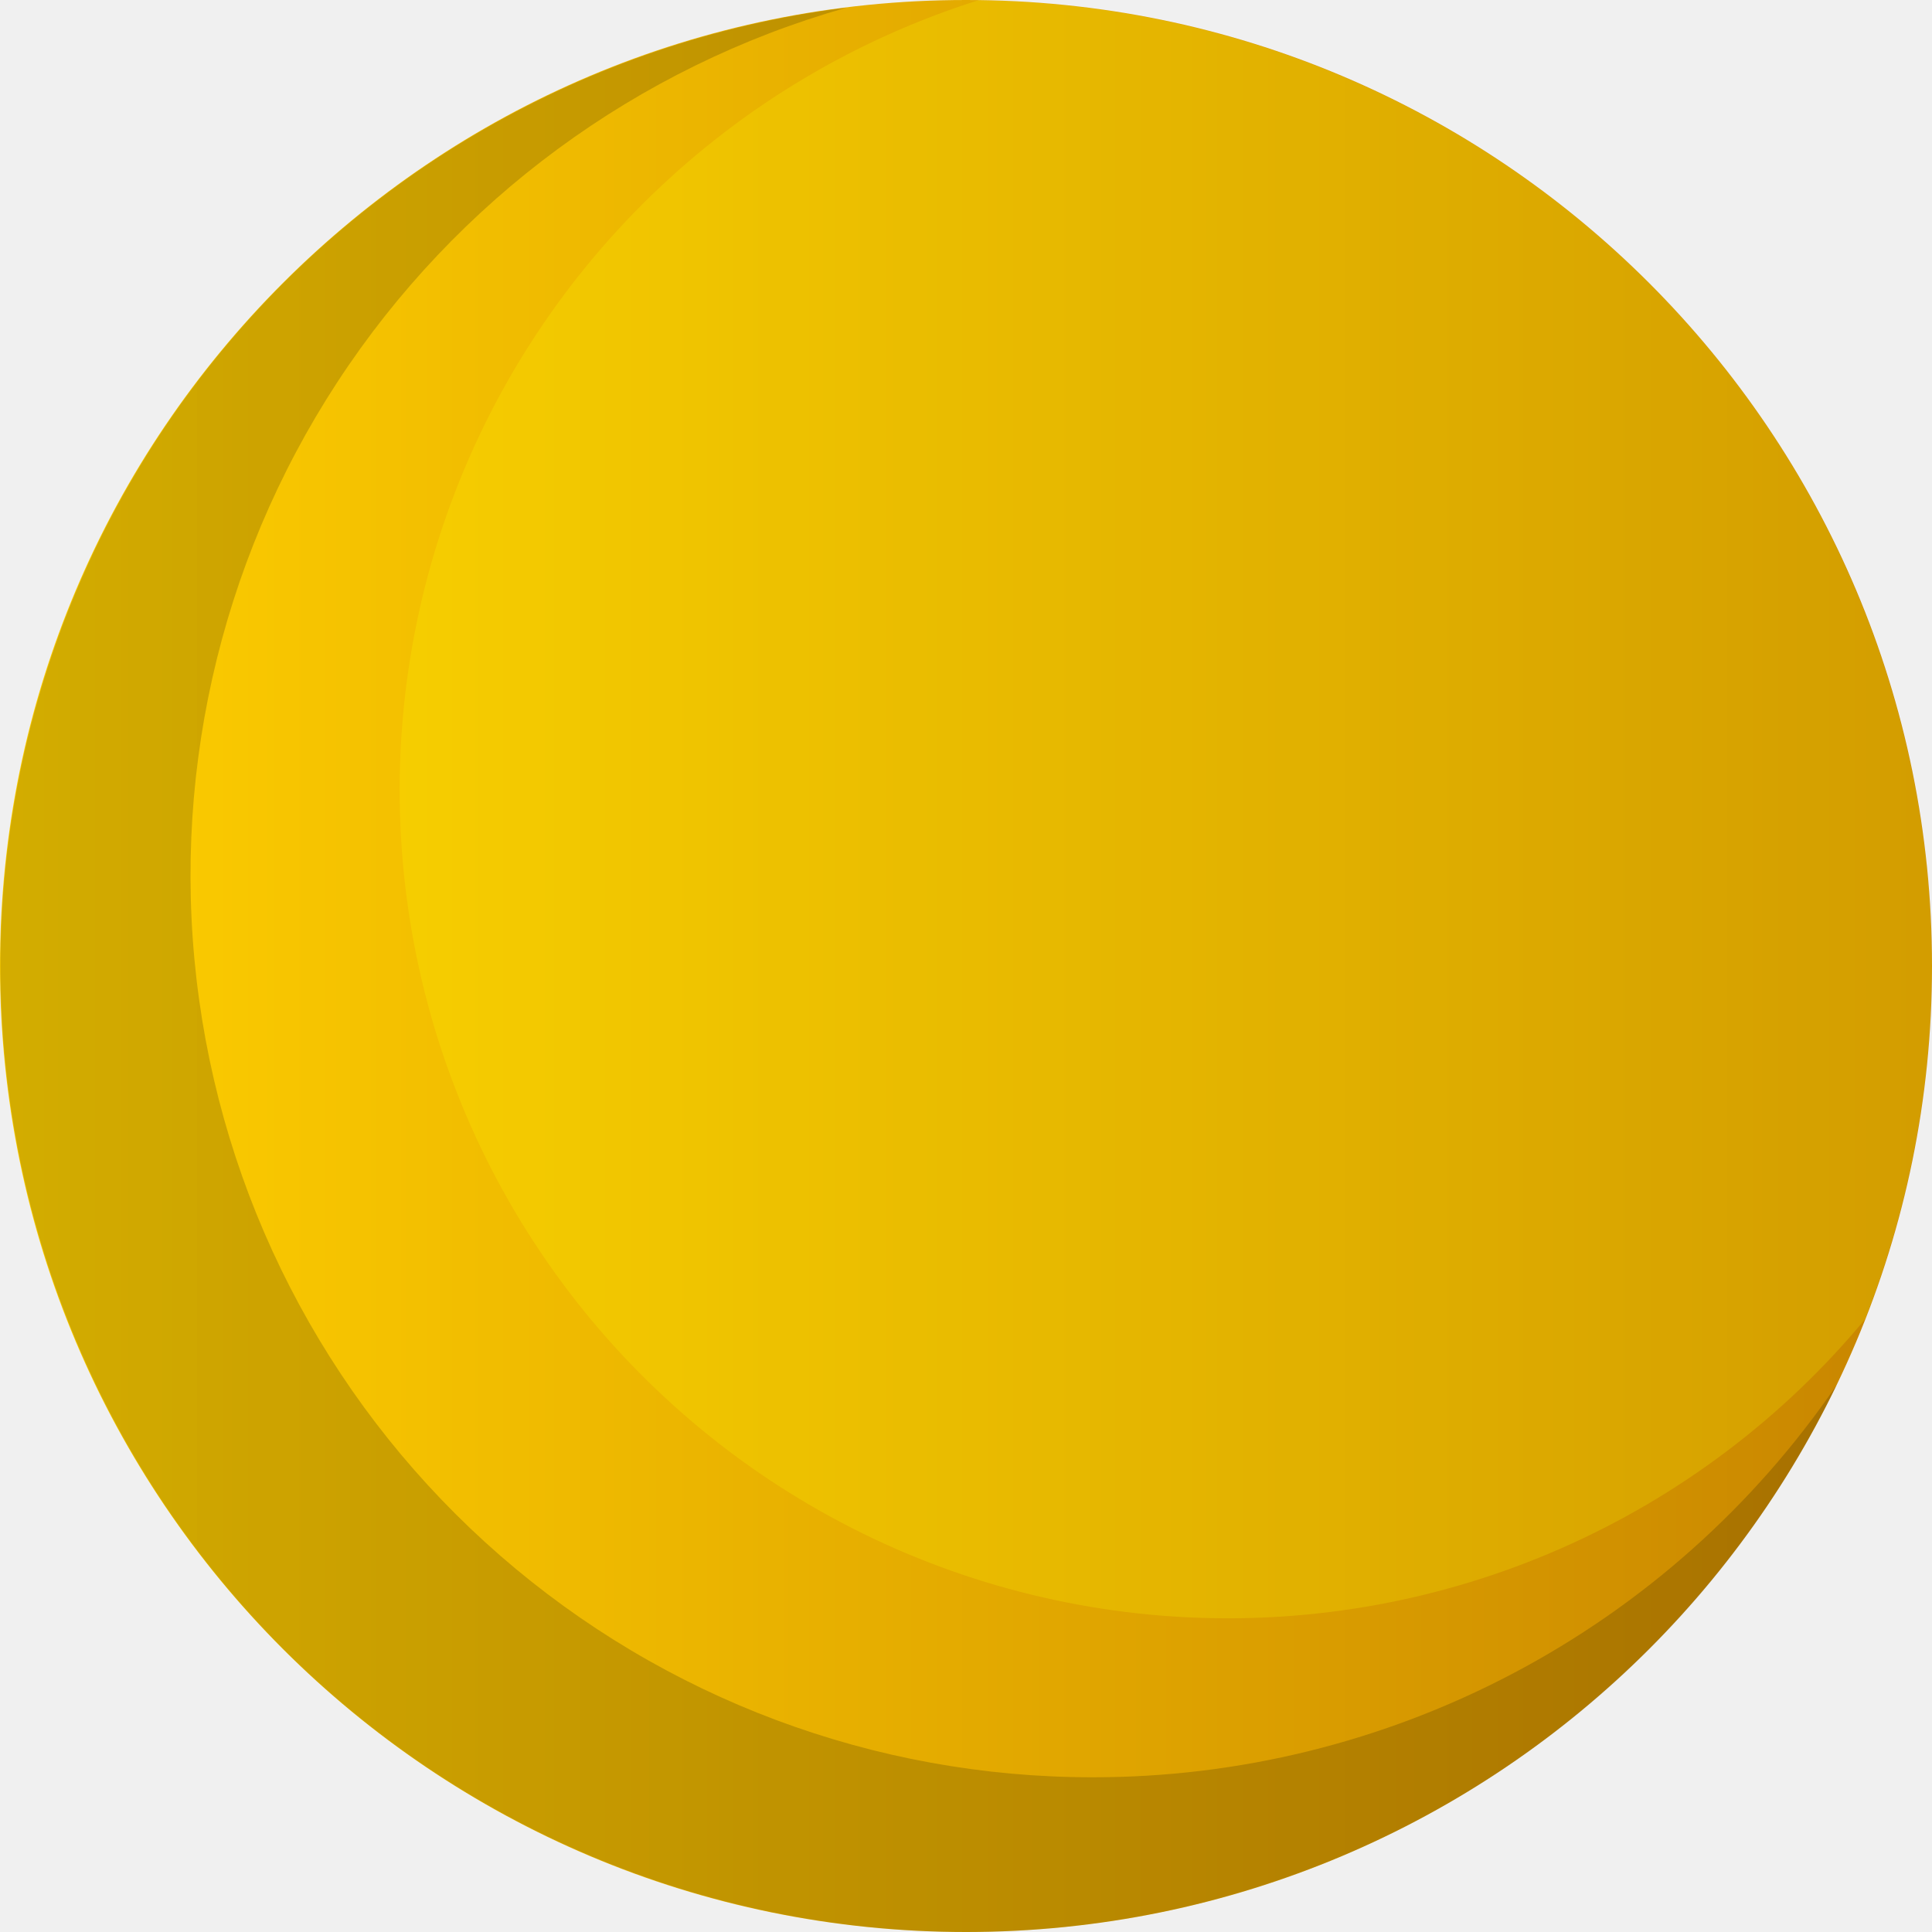
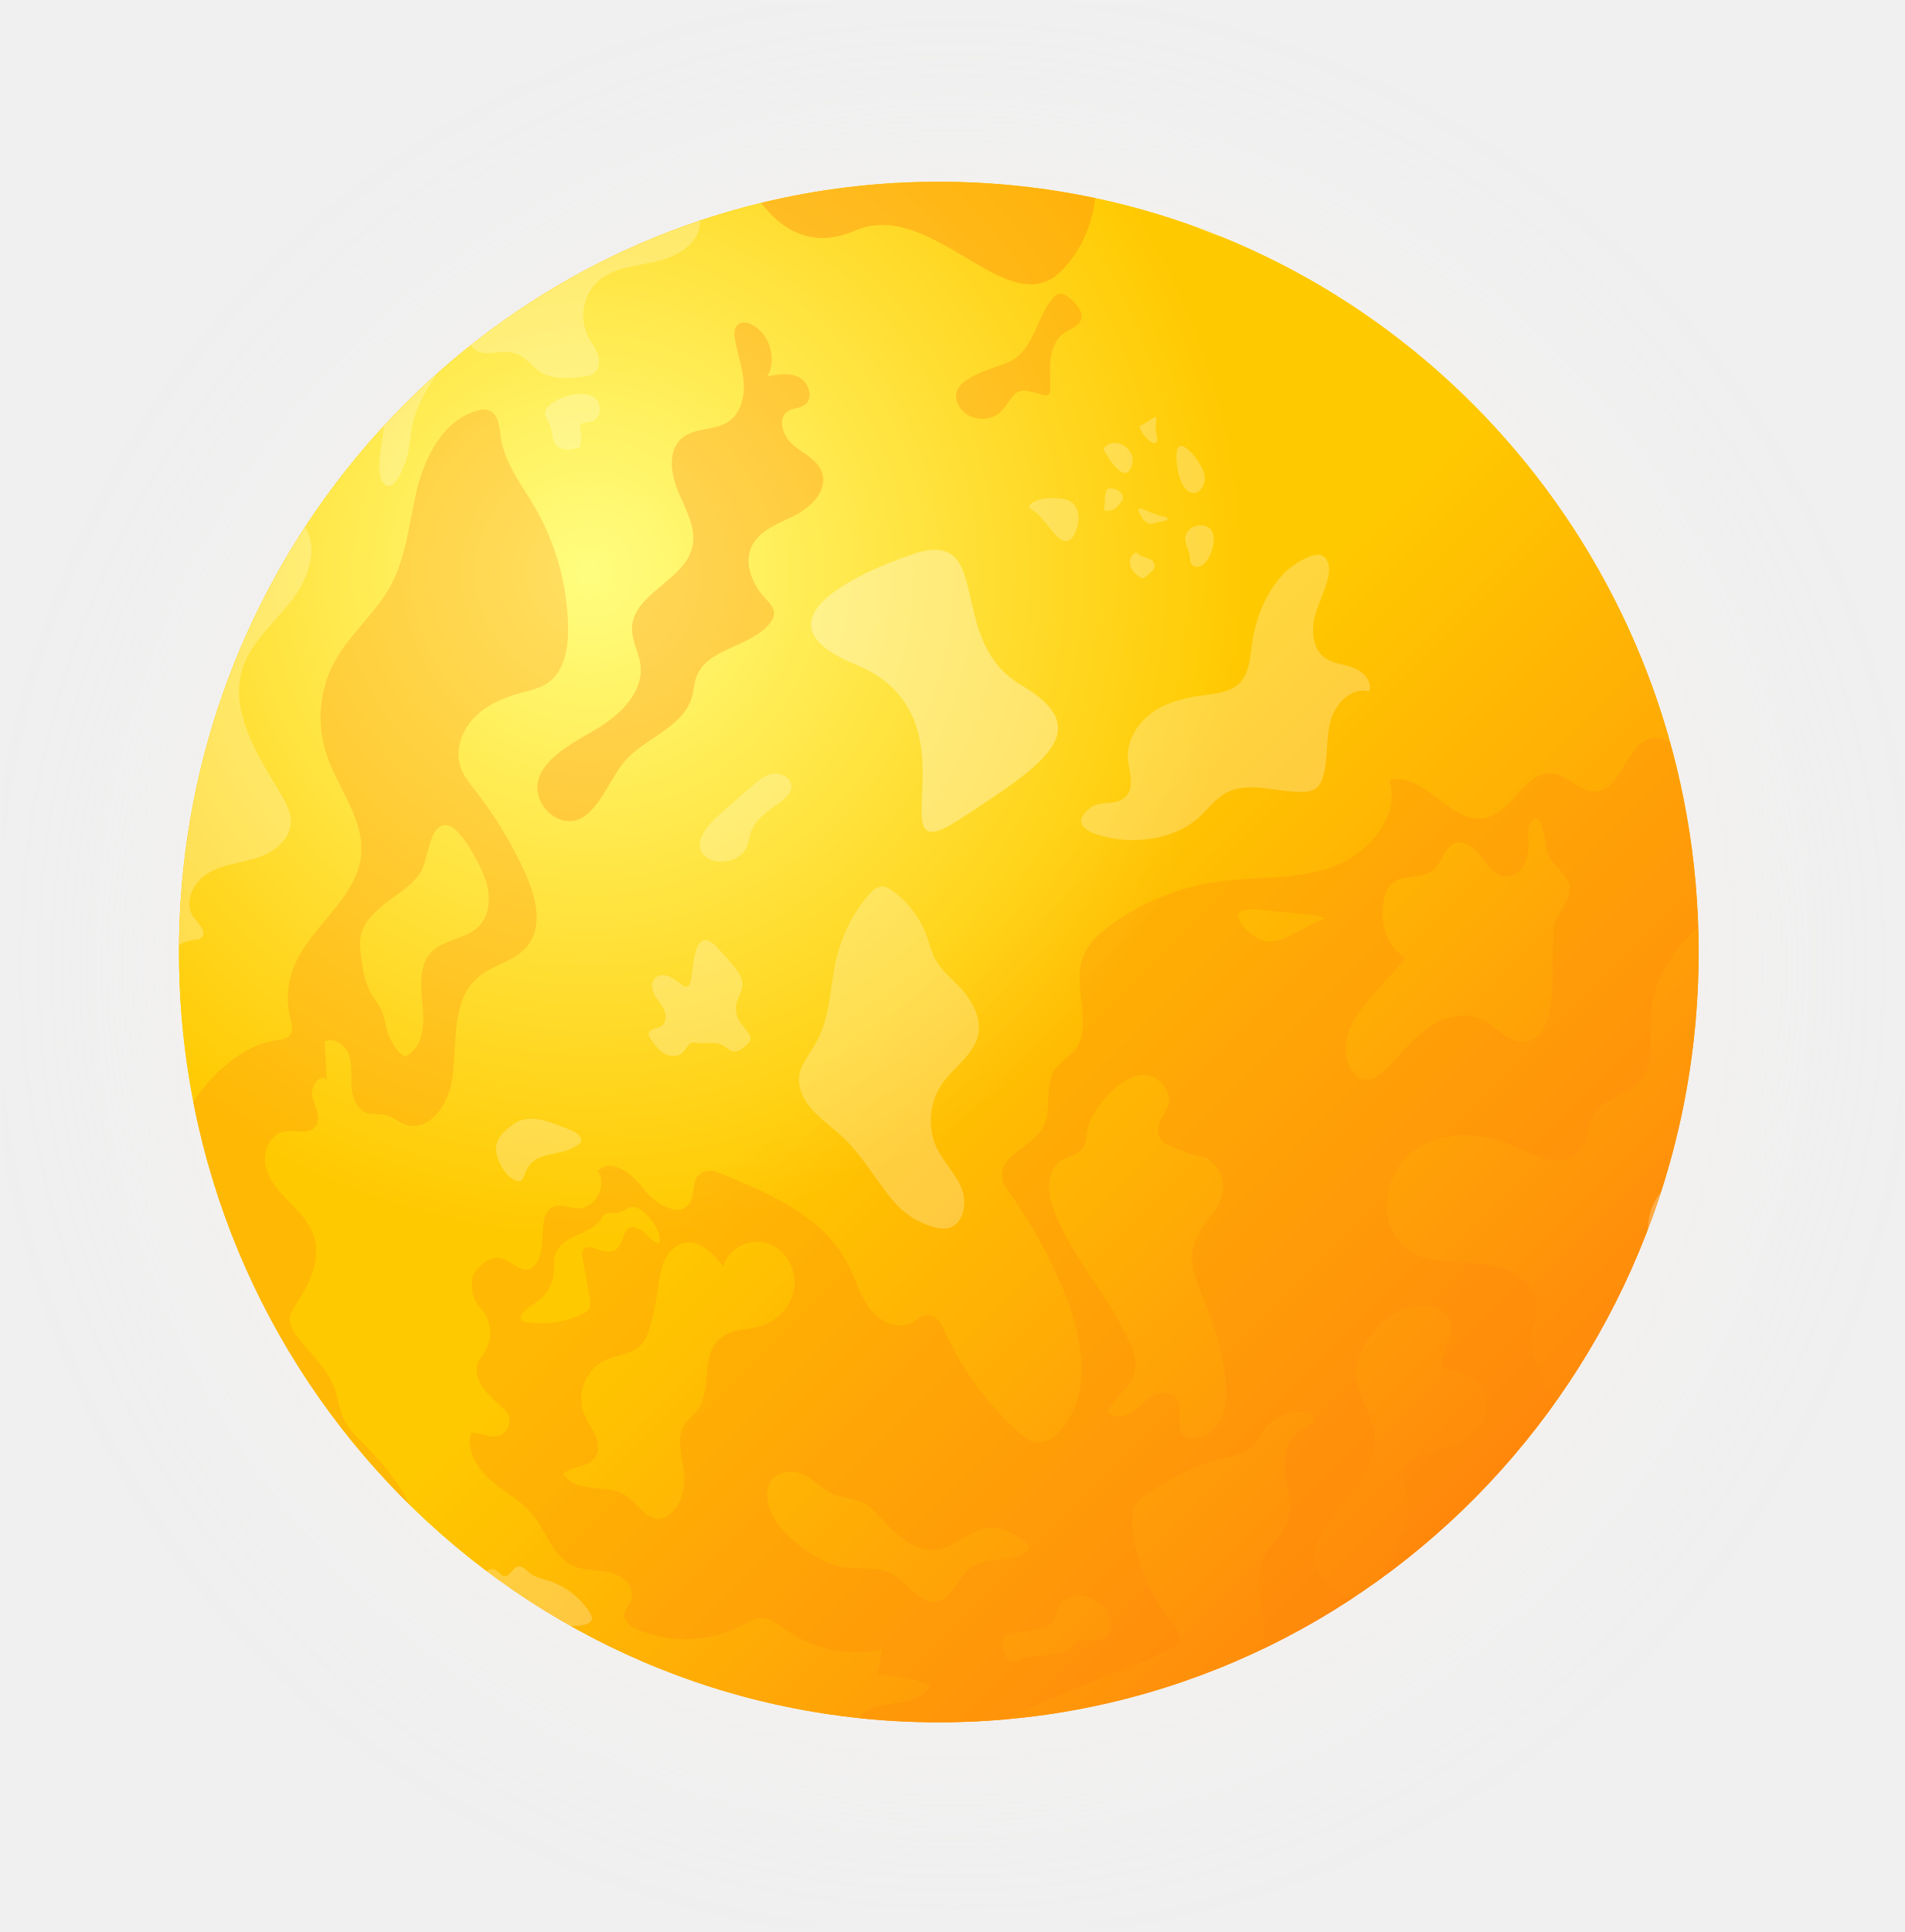
- <svg xmlns="http://www.w3.org/2000/svg" width="50" height="50" viewBox="0 0 50 50" fill="none">
-   <g clip-path="url(#clip0)">
-     <path d="M25 50C38.807 50 50 38.807 50 25C50 11.193 38.807 0 25 0C11.193 0 0 11.193 0 25C0 38.807 11.193 50 25 50Z" fill="url(#paint0_linear)" />
-     <g style="mix-blend-mode:multiply" opacity="0.2">
-       <path d="M28.274 45.996C22.64 45.997 17.196 43.96 12.946 40.26C8.697 36.561 5.929 31.45 5.153 25.869C4.377 20.289 5.645 14.616 8.725 9.898C11.804 5.18 16.486 1.734 21.906 0.198C17.604 0.736 13.516 2.383 10.043 4.979C6.57 7.574 3.832 11.028 2.097 15.002C0.363 18.975 -0.308 23.331 0.149 27.642C0.607 31.954 2.179 36.072 4.709 39.592C7.239 43.113 10.642 45.915 14.582 47.723C18.523 49.531 22.866 50.283 27.185 49.905C31.504 49.528 35.651 48.033 39.218 45.569C42.785 43.104 45.649 39.754 47.53 35.848C45.388 38.978 42.515 41.539 39.159 43.307C35.804 45.076 32.067 45.999 28.274 45.996V45.996Z" fill="#222226" />
+ <svg xmlns="http://www.w3.org/2000/svg" width="140" height="142" viewBox="0 0 140 142" fill="none">
+   <g filter="url(#filter0_d)">
+     <path d="M124.844 69.974C124.844 101.237 99.847 126.587 69.003 126.587C38.159 126.587 13.156 101.237 13.156 69.974C13.156 43.266 31.401 20.872 55.945 14.913C60.127 13.897 64.5 13.36 68.997 13.36C72.937 13.36 76.778 13.773 80.489 14.559C105.826 19.928 124.844 42.702 124.844 69.974Z" fill="url(#paint0_linear)" />
+   </g>
+   <path d="M124.844 69.974C124.844 101.237 99.847 126.587 69.003 126.587C38.159 126.587 13.156 101.237 13.156 69.974C13.156 43.266 31.401 20.872 55.945 14.913C60.127 13.897 64.5 13.36 68.997 13.36C72.937 13.36 76.778 13.773 80.489 14.559C105.826 19.928 124.844 42.702 124.844 69.974Z" fill="url(#paint1_linear)" />
+   <path d="M93.816 42.296C93.816 32.803 91.259 23.921 86.815 16.309C84.756 15.608 82.645 15.025 80.495 14.566C76.785 13.779 72.943 13.366 69.003 13.366C64.506 13.366 60.134 13.904 55.951 14.92C31.401 20.872 13.156 43.266 13.156 69.973C13.156 74.982 13.799 79.846 15.005 84.468C23.101 90.086 32.889 93.377 43.437 93.377C71.265 93.377 93.816 70.504 93.816 42.296Z" fill="url(#paint2_radial)" style="mix-blend-mode:screen" />
+   <g opacity="0.44">
+     <g opacity="0.83">
+       <g opacity="0.83">
+         <path opacity="0.83" d="M121.382 54.273C119.474 54.666 119.238 58.069 117.291 58.18C116.124 58.246 115.253 56.98 114.092 56.856C112.106 56.646 111.201 59.629 109.267 60.107C106.704 60.743 104.705 56.672 102.141 57.328C102.922 60.081 100.503 62.828 97.828 63.752C95.153 64.677 92.243 64.408 89.443 64.808C86.677 65.208 84.009 66.283 81.734 67.922C80.81 68.584 79.912 69.39 79.551 70.478C78.81 72.707 80.449 75.585 78.882 77.309C78.489 77.742 77.951 78.011 77.597 78.476C76.66 79.689 77.394 81.59 76.627 82.914C75.762 84.415 73.153 84.979 73.73 86.854C73.795 87.07 73.907 87.274 74.044 87.457C75.755 89.817 77.178 92.394 78.273 95.101C79.617 98.431 80.298 102.686 77.827 105.269C77.434 105.682 76.922 106.042 76.352 106.036C75.769 106.029 75.264 105.629 74.825 105.236C72.465 103.099 70.557 100.45 69.272 97.513C69.134 97.199 68.911 96.93 68.61 96.779C67.935 96.432 67.528 96.95 67.037 97.218C65.988 97.789 64.644 97.133 63.916 96.17C63.195 95.206 62.874 94 62.323 92.925C60.494 89.345 56.403 87.654 52.752 86.159C52.424 86.022 52.05 86.008 51.716 86.14C50.739 86.533 51.152 87.647 50.726 88.368C50.012 89.581 48.183 88.539 47.337 87.418C46.491 86.297 44.911 85.038 43.948 86.054C44.675 87.129 43.712 88.88 42.427 88.814C41.883 88.788 41.345 88.506 40.821 88.65C39.293 89.07 40.362 91.712 39.339 92.938C38.041 94.491 36.992 90.565 34.757 93.718C34.567 94.996 34.842 95.612 35.275 96.078C36.219 97.094 36.271 98.634 35.393 99.71C35.15 100.011 34.993 100.385 35.026 100.765C35.124 101.925 36.127 102.764 37.005 103.512C37.012 103.518 37.025 103.525 37.032 103.538C37.956 104.331 37.189 105.839 36.016 105.551C35.563 105.439 35.104 105.347 34.645 105.275C34.232 106.547 35.052 107.917 36.061 108.789C37.071 109.661 38.297 110.284 39.143 111.313C40.165 112.558 40.631 114.394 42.086 115.069C42.951 115.469 43.954 115.345 44.879 115.574C45.803 115.803 46.734 116.715 46.386 117.606C46.203 118.078 45.698 118.419 45.96 119.029C46.078 119.291 46.295 119.494 46.55 119.619C49.074 120.838 52.162 120.753 54.627 119.422C55.046 119.193 55.479 118.924 55.958 118.917C56.607 118.904 57.157 119.37 57.688 119.756C59.727 121.231 62.402 121.776 64.84 121.212L64.493 123.054C65.804 123.113 67.109 123.382 68.341 123.86C67.594 125.755 64.008 124.686 63.097 126.286C65.037 126.496 67.01 126.6 69.003 126.6C70.675 126.6 72.327 126.522 73.953 126.378C74.595 126.05 75.257 125.735 75.919 125.434C77.65 124.653 79.427 123.952 81.111 123.277C82.783 122.608 84.474 121.985 86.074 121.159C86.29 121.048 86.513 120.923 86.624 120.707C86.874 120.242 86.493 119.697 86.159 119.291C84.507 117.298 83.471 114.781 83.229 112.191C83.183 111.719 83.17 111.228 83.366 110.795C83.563 110.362 83.95 110.061 84.337 109.785C86.139 108.501 88.191 107.57 90.341 107.058C90.912 106.921 91.522 106.803 91.961 106.409C92.341 106.075 92.544 105.59 92.833 105.177C93.521 104.2 94.753 103.656 95.92 103.8C96.15 103.826 96.412 103.905 96.51 104.121C96.727 104.593 96.019 104.888 95.566 105.118C94.491 105.662 94.314 107.15 94.498 108.356C94.681 109.563 95.068 110.834 94.609 111.962C94.249 112.853 93.416 113.47 92.964 114.322C92.177 115.803 92.688 117.613 92.859 119.291C92.924 119.92 92.924 120.569 92.839 121.205C95.166 120.091 97.408 118.812 99.546 117.396C98.739 117.462 97.933 116.774 97.356 116.112C97.015 115.718 96.674 115.299 96.576 114.787C96.497 114.348 96.609 113.896 96.766 113.476C97.323 112.041 98.424 110.913 99.375 109.707C100.319 108.501 101.165 107.052 101.027 105.511C100.883 103.872 99.631 102.489 99.683 100.817C99.736 99.1 101.204 97.205 102.673 96.445C103.879 95.822 105.76 95.547 106.547 96.95C107.261 98.222 105.445 99.88 106.062 100.509C106.193 100.647 106.442 100.732 106.855 100.758C107.72 100.811 108.546 101.348 108.953 102.122C109.359 102.896 109.34 103.892 108.9 104.646C107.891 106.383 105.413 106.35 103.715 107.406C103.498 107.537 103.289 107.694 103.164 107.924C102.895 108.422 103.138 109.032 103.282 109.576C103.938 112.041 102.443 114.532 100.85 116.498C106.016 112.853 110.546 108.35 114.237 103.191C113.653 101.506 112.329 99.926 112.558 98.149C112.65 97.474 112.965 96.832 112.984 96.156C113.043 94.216 110.814 93.062 108.907 92.879C106.999 92.695 104.888 92.925 103.354 91.764C101.204 90.138 101.617 86.389 103.728 84.71C105.839 83.032 108.926 83.144 111.372 84.265C112.899 84.966 114.872 85.943 116.026 84.71C116.754 83.93 116.649 82.659 117.239 81.774C118.019 80.607 119.73 80.456 120.615 79.374C121.533 78.253 121.251 76.608 121.277 75.146C121.336 72.393 122.739 69.98 124.798 68.177C124.653 63.477 123.939 58.914 122.726 54.568C122.326 54.299 121.88 54.175 121.382 54.273ZM38.644 97.159C38.487 97.133 38.303 97.074 38.264 96.917C38.244 96.825 38.277 96.733 38.323 96.655C38.612 96.13 39.215 95.888 39.674 95.514C40.27 95.029 40.657 94.288 40.709 93.508C40.736 93.088 40.677 92.656 40.795 92.249C40.998 91.541 41.693 91.109 42.355 90.807C43.017 90.499 43.738 90.217 44.164 89.621C44.263 89.476 44.354 89.306 44.505 89.227C44.866 89.037 45.298 89.24 45.692 89.044C46.19 88.795 46.393 88.539 46.97 88.84C47.58 89.162 48.465 90.296 48.497 91.043C48.537 91.994 47.481 90.584 47.042 90.368C46.8 90.243 46.609 90.191 46.459 90.191C46.419 90.191 46.386 90.197 46.354 90.204C46.321 90.21 46.288 90.224 46.262 90.23C46.203 90.256 46.151 90.289 46.111 90.335C45.816 90.637 45.777 91.332 45.39 91.738C45.003 92.144 44.341 91.994 43.823 91.79C43.515 91.672 43.115 91.568 42.906 91.823C42.755 92 42.787 92.269 42.827 92.498C42.997 93.462 43.168 94.432 43.338 95.396C43.391 95.684 43.437 96.012 43.266 96.255C43.168 96.399 43.004 96.478 42.853 96.556C41.548 97.186 40.06 97.395 38.644 97.159ZM52.857 98.431C51.474 99.69 52.372 102.233 51.211 103.702C50.936 104.049 50.556 104.312 50.313 104.685C49.749 105.544 50.038 106.678 50.202 107.701C50.379 108.802 50.34 110.035 49.625 110.88C48.13 112.65 47.16 110.821 46.118 110.002C46.078 109.976 46.046 109.949 46.006 109.923C45.993 109.917 45.987 109.91 45.974 109.903C45.921 109.871 45.869 109.838 45.816 109.812C45.79 109.799 45.764 109.785 45.737 109.772C45.705 109.753 45.665 109.74 45.633 109.726C45.613 109.72 45.593 109.707 45.574 109.7C45.495 109.667 45.416 109.641 45.331 109.615C45.239 109.589 45.141 109.563 45.043 109.543C44.839 109.497 44.623 109.471 44.413 109.445C44.322 109.431 44.23 109.425 44.145 109.418C44.131 109.418 44.118 109.412 44.112 109.412C44.02 109.405 43.935 109.399 43.843 109.386C43.764 109.379 43.686 109.372 43.607 109.359C43.528 109.353 43.45 109.346 43.371 109.333H43.364C43.286 109.327 43.214 109.313 43.135 109.3C43.063 109.287 42.997 109.281 42.932 109.268C42.925 109.268 42.919 109.268 42.906 109.261C42.86 109.248 42.814 109.241 42.768 109.228C42.709 109.215 42.656 109.202 42.604 109.189C42.525 109.169 42.44 109.143 42.368 109.11C42.322 109.091 42.283 109.077 42.243 109.058C42.217 109.045 42.191 109.032 42.165 109.018C42.132 109.005 42.106 108.992 42.079 108.973C42.047 108.953 42.007 108.933 41.975 108.914C41.935 108.887 41.896 108.861 41.857 108.828C41.817 108.802 41.778 108.769 41.739 108.737C41.699 108.704 41.666 108.671 41.627 108.632C41.542 108.54 41.457 108.442 41.385 108.33C42.04 107.727 43.194 107.865 43.718 107.137C44.059 106.665 43.974 105.996 43.738 105.459C43.502 104.921 43.135 104.456 42.919 103.912C42.348 102.489 43.037 100.68 44.4 100.011C45.311 99.565 46.472 99.559 47.154 98.805C47.468 98.457 47.632 97.992 47.763 97.54C48.006 96.714 48.189 95.868 48.314 95.009C48.419 94.262 48.484 93.495 48.773 92.8C49.061 92.099 49.625 91.469 50.359 91.345C51.487 91.148 52.437 92.158 53.152 93.062C53.532 91.771 55.053 90.991 56.331 91.358C57.61 91.725 58.495 93.102 58.396 94.445C58.304 95.789 57.308 96.989 56.049 97.422C54.974 97.776 53.696 97.664 52.857 98.431ZM70.118 116.761C69.724 117.292 69.16 117.783 68.511 117.737C68.23 117.718 67.967 117.593 67.725 117.442C66.768 116.833 66.165 115.758 65.031 115.449C63.896 115.141 62.657 115.417 61.497 115.089C59.498 114.519 56.167 112.073 56.397 109.595C56.508 108.428 57.616 107.996 58.672 108.251C59.484 108.448 60.081 109.13 60.769 109.556C61.576 110.048 62.369 110.048 63.228 110.362C63.857 110.592 64.329 111.116 64.781 111.614C65.889 112.84 67.312 114.125 68.931 113.883C70.288 113.679 71.344 112.427 72.707 112.309C73.605 112.231 74.477 112.67 75.218 113.194C75.434 113.352 75.67 113.588 75.598 113.843C75.559 113.981 75.441 114.079 75.323 114.158C74.162 114.925 72.484 114.414 71.35 115.22C70.819 115.62 70.511 116.23 70.118 116.761ZM80.679 120.537C79.427 120.746 79.577 120.051 78.633 121.192C78.483 121.376 78.24 121.467 78.01 121.52C77.014 121.762 75.932 121.559 74.982 121.946C74.805 122.018 74.634 122.11 74.451 122.103C73.926 122.09 73.723 121.422 73.664 120.891C73.644 120.727 73.631 120.556 73.704 120.419C73.815 120.202 74.09 120.13 74.326 120.091C75.028 119.96 75.723 119.835 76.424 119.704C76.699 119.652 76.994 119.593 77.204 119.409C77.578 119.088 77.591 118.511 77.827 118.078C78.712 116.393 81.459 117.567 81.655 119.18C81.747 119.986 81.426 120.412 80.679 120.537ZM89.889 103.912C89.548 104.869 88.696 105.701 87.7 105.728C87.51 105.734 87.319 105.708 87.149 105.616C86.251 105.118 87.077 103.531 86.415 102.738C86.008 102.247 85.215 102.325 84.671 102.653C84.127 102.981 83.707 103.499 83.163 103.826C82.619 104.154 81.832 104.246 81.413 103.754C81.904 102.627 83.209 101.932 83.432 100.713C83.543 100.09 83.334 99.447 83.091 98.864C81.636 95.37 78.85 92.57 77.486 89.037C76.994 87.765 76.837 86.028 77.978 85.3C78.496 84.973 79.204 84.914 79.571 84.422C79.826 84.075 79.84 83.609 79.898 83.177C80.18 81.098 83.996 77.093 85.713 80.069C86.507 81.452 84.907 82.042 85.15 83.275C85.215 83.583 85.346 83.819 85.536 84.009C85.549 84.022 85.569 84.042 87.398 84.789C87.477 84.809 87.555 84.822 87.627 84.841L88.185 84.986C88.434 85.058 88.657 85.15 88.84 85.261C89.522 85.687 89.948 86.507 89.902 87.32C89.817 88.926 88.159 90.007 87.719 91.555C87.306 93.016 88.06 94.518 88.644 95.92C89.299 97.507 89.765 99.179 90.014 100.883C90.158 101.906 90.23 102.955 89.889 103.912ZM94.196 69.043C93.514 69.246 93.108 69.305 92.426 68.971C91.908 68.721 90.112 67.109 91.548 66.879C92.007 66.807 92.472 66.853 92.931 66.899C94.019 67.004 95.114 67.115 96.202 67.22C96.235 67.22 96.261 67.227 96.294 67.227C96.674 67.266 97.067 67.319 97.389 67.528C97.251 67.443 94.57 68.938 94.196 69.043ZM114.177 68.374C114.118 69.2 114.125 70.026 114.125 70.859C114.125 71.684 114.125 72.517 114.053 73.343C113.987 74.038 113.902 74.739 113.594 75.362C113.286 75.978 112.709 76.509 112.027 76.568C110.821 76.68 109.969 75.434 108.874 74.916C107.596 74.313 106.049 74.766 104.895 75.598C103.748 76.424 102.869 77.585 101.866 78.581C101.42 79.02 100.85 79.466 100.24 79.355C99.808 79.276 99.467 78.928 99.251 78.542C98.739 77.617 98.851 76.444 99.27 75.48C99.696 74.51 100.404 73.71 101.099 72.917C101.846 72.078 102.587 71.232 103.335 70.393C101.84 69.613 101.315 67.587 101.748 65.942C101.833 65.621 101.951 65.299 102.168 65.057C102.941 64.198 104.469 64.683 105.347 63.942C106.003 63.385 106.14 62.264 106.94 61.976C107.681 61.714 108.415 62.362 108.881 62.998C109.346 63.634 109.877 64.388 110.657 64.421C111.267 64.447 111.817 63.995 112.08 63.431C112.342 62.874 112.362 62.231 112.329 61.615C112.316 61.274 112.289 60.914 112.44 60.612C113.332 58.875 113.614 62.31 113.686 62.572C113.948 63.549 115.226 64.178 115.357 65.149C115.521 66.211 114.269 67.168 114.177 68.374Z" fill="#FF830C" />
+       </g>
    </g>
-     <g style="mix-blend-mode:overlay" opacity="0.2">
-       <path d="M25.322 0.006C22.145 1.01 19.246 2.74 16.855 5.059C14.463 7.378 12.645 10.223 11.545 13.367C10.445 16.512 10.093 19.869 10.517 23.174C10.94 26.478 12.129 29.638 13.987 32.403C15.845 35.168 18.322 37.462 21.221 39.102C24.121 40.743 27.363 41.685 30.69 41.854C34.017 42.023 37.337 41.415 40.388 40.077C43.439 38.738 46.136 36.708 48.265 34.145C49.745 30.381 50.29 26.313 49.852 22.291C49.414 18.27 48.006 14.415 45.75 11.057C43.493 7.699 40.455 4.94 36.897 3.015C33.339 1.09 29.367 0.058 25.322 0.006V0.006Z" fill="white" />
+     <g opacity="0.74">
+       <path opacity="0.74" d="M121.1 90.388C121.448 89.483 121.769 88.565 122.071 87.634C121.966 87.765 121.861 87.903 121.769 88.047C121.323 88.749 121.146 89.555 121.1 90.388Z" fill="white" />
    </g>
+     <g opacity="0.74">
+       <path opacity="0.74" d="M68.734 70.491C68.453 69.96 68.315 69.37 68.112 68.807C67.633 67.482 66.755 66.316 65.627 65.496C65.391 65.326 65.129 65.162 64.834 65.162C64.414 65.162 64.08 65.49 63.805 65.811C62.579 67.266 61.733 69.049 61.366 70.924C60.959 73.028 60.979 74.969 59.852 76.85C59.124 78.07 58.35 78.817 58.908 80.318C59.367 81.557 60.684 82.462 61.628 83.294C63.333 84.802 64.224 86.559 65.653 88.27C66.407 89.175 67.43 89.843 68.557 90.171C68.938 90.283 69.338 90.348 69.724 90.25C70.826 89.955 71.108 88.414 70.675 87.346C70.242 86.277 69.37 85.445 68.865 84.409C68.138 82.914 68.289 81.033 69.233 79.669C70.091 78.43 71.573 77.552 71.888 76.07C72.176 74.707 71.33 73.356 70.36 72.366C69.777 71.776 69.128 71.226 68.734 70.491Z" fill="white" />
+     </g>
+     <g opacity="0.83">
+       <g opacity="0.83">
+         <path opacity="0.83" d="M25.264 104.305C24.917 103.571 24.845 102.725 24.563 101.958C23.992 100.437 22.629 99.388 21.711 98.058C21.488 97.736 21.285 97.369 21.292 96.976C21.298 96.55 21.554 96.176 21.783 95.822C22.76 94.341 23.625 92.518 23.062 90.827C22.727 89.824 21.947 89.057 21.22 88.303C20.492 87.549 19.744 86.73 19.522 85.694C19.299 84.665 19.81 83.393 20.833 83.176C21.633 83.006 22.655 83.445 23.173 82.803C23.645 82.213 23.166 81.374 22.963 80.646C22.76 79.918 23.481 78.837 24.019 79.368C23.966 78.43 23.907 77.486 23.855 76.549C24.543 76.188 25.389 76.804 25.645 77.545C25.9 78.286 25.789 79.099 25.841 79.879C25.894 80.659 26.215 81.531 26.942 81.793C27.382 81.951 27.873 81.846 28.326 81.951C28.863 82.075 29.296 82.488 29.82 82.665C31.499 83.222 32.934 81.216 33.216 79.453C33.636 76.804 33.098 73.605 35.104 71.855C36.212 70.891 37.864 70.662 38.782 69.508C39.929 68.066 39.385 65.929 38.631 64.244C37.661 62.081 36.435 60.029 34.973 58.167C34.547 57.623 34.095 57.079 33.865 56.423C33.432 55.191 33.904 53.762 34.783 52.811C35.668 51.861 36.9 51.316 38.146 50.969C38.893 50.766 39.68 50.608 40.309 50.156C41.509 49.284 41.771 47.599 41.752 46.111C41.706 43.024 40.853 39.943 39.306 37.281C38.336 35.616 37.071 34.029 36.802 32.115C36.697 31.394 36.651 30.496 35.996 30.194C35.668 30.044 35.288 30.103 34.947 30.214C32.606 30.942 31.282 33.466 30.673 35.871C30.063 38.277 29.899 40.847 28.719 43.03C27.611 45.082 25.703 46.59 24.589 48.635C23.501 50.641 23.258 53.106 23.947 55.289C24.753 57.852 26.785 60.147 26.536 62.828C26.235 66.125 22.681 68.118 21.534 71.226C21.115 72.373 21.043 73.651 21.337 74.844C21.442 75.244 21.573 75.71 21.331 76.05C21.108 76.365 20.669 76.404 20.289 76.463C18.715 76.68 17.148 77.663 15.818 79.001C15.221 79.61 14.671 80.285 14.198 81.007C16.434 92.485 22.098 102.719 30.063 110.566C29.296 108.959 28.129 107.517 26.864 106.265C26.28 105.669 25.631 105.079 25.264 104.305ZM26.497 68.859C26.595 68.282 26.91 67.764 27.297 67.332C28.358 66.132 29.958 65.483 30.882 64.172C31.479 63.326 31.492 60.704 32.705 60.645C32.751 60.645 32.797 60.645 32.843 60.651C32.869 60.658 32.888 60.658 32.915 60.665C32.941 60.671 32.961 60.678 32.987 60.684C33.078 60.717 33.177 60.77 33.269 60.835C33.308 60.861 33.347 60.894 33.387 60.92C33.426 60.953 33.465 60.986 33.505 61.019C33.524 61.038 33.544 61.051 33.564 61.071C33.583 61.091 33.603 61.11 33.623 61.13C33.754 61.261 33.878 61.412 34.009 61.576C34.062 61.641 34.108 61.707 34.16 61.779C34.357 62.061 34.553 62.362 34.724 62.664L34.835 62.861L34.973 63.11C35.229 63.582 35.425 64.014 35.537 64.27C36.087 65.529 36.133 67.174 35.15 68.125C34.186 69.056 32.574 69.036 31.663 70.026C30.764 71.003 30.922 72.53 31.053 73.861C31.191 75.192 31.131 76.791 30.024 77.525C29.945 77.578 29.866 77.624 29.774 77.624C29.63 77.63 29.512 77.519 29.407 77.414C28.929 76.916 28.581 76.287 28.411 75.611C28.306 75.211 28.26 74.792 28.109 74.405C27.906 73.874 27.513 73.448 27.238 72.95C26.772 72.111 26.641 71.127 26.523 70.17C26.484 69.744 26.425 69.298 26.497 68.859Z" fill="#FF830C" />
+       </g>
+     </g>
+     <g opacity="0.74">
+       <path opacity="0.74" d="M14.815 68.905C15.241 68.505 14.605 67.902 14.245 67.436C13.464 66.44 14.166 64.873 15.234 64.211C16.303 63.542 17.614 63.444 18.82 63.071C20.02 62.697 21.259 61.831 21.364 60.56C21.429 59.767 21.023 59.013 20.616 58.331C18.925 55.492 16.834 52.3 17.824 49.147C18.414 47.278 19.974 45.928 21.207 44.42C22.439 42.906 23.409 40.801 22.577 39.031C22.531 38.933 22.478 38.841 22.426 38.743C16.663 47.553 13.274 58.095 13.169 69.436C13.477 69.259 13.825 69.134 14.205 69.088C14.421 69.062 14.658 69.056 14.815 68.905Z" fill="white" />
+     </g>
+     <g opacity="0.74">
+       <path opacity="0.74" d="M43.489 119.035C43.541 118.858 43.443 118.675 43.345 118.517C42.65 117.423 41.568 116.584 40.336 116.19C39.85 116.033 39.333 115.935 38.933 115.613C38.664 115.397 38.402 115.069 38.067 115.141C37.635 115.24 37.431 115.974 37.012 115.843C36.907 115.81 36.828 115.725 36.75 115.646C36.592 115.489 36.402 115.351 36.186 115.331C36.035 115.318 35.878 115.377 35.779 115.489C37.74 116.964 39.805 118.308 41.955 119.52C42.322 119.494 42.709 119.494 43.063 119.389C43.246 119.324 43.436 119.219 43.489 119.035Z" fill="white" />
+     </g>
+     <g opacity="0.74">
+       <path opacity="0.74" d="M41.778 82.993C40.441 82.481 38.874 81.728 37.628 82.698C36.828 83.321 36.252 83.897 36.527 84.94C36.684 85.53 37.143 86.369 37.7 86.664C38.5 87.084 38.435 86.52 38.743 85.903C39.411 84.553 41.385 85.019 42.506 84.12C42.597 84.048 42.696 83.957 42.715 83.832C42.728 83.74 42.689 83.648 42.643 83.57C42.453 83.268 42.106 83.117 41.778 82.993Z" fill="white" />
+     </g>
+     <g opacity="0.74">
+       <path opacity="0.74" d="M54.083 74.077C54.089 73.461 54.535 72.996 54.568 72.392C54.594 71.921 54.306 71.494 54.011 71.127C53.565 70.564 53.093 70.032 52.588 69.521C52.326 69.259 51.965 68.984 51.631 69.141C51.461 69.22 51.349 69.397 51.27 69.567C50.91 70.36 50.943 71.272 50.766 72.124C50.726 72.301 50.648 72.504 50.477 72.53C50.379 72.543 50.287 72.491 50.202 72.438C49.874 72.229 49.586 71.953 49.232 71.796C48.878 71.632 48.419 71.619 48.144 71.894C47.835 72.209 47.901 72.74 48.111 73.12C48.321 73.507 48.635 73.828 48.812 74.228C48.989 74.628 48.969 75.185 48.602 75.415C48.275 75.624 47.704 75.605 47.678 75.992C47.665 76.136 47.757 76.273 47.842 76.391C48.13 76.798 48.432 77.217 48.865 77.453C49.297 77.689 49.907 77.683 50.222 77.303C50.779 76.634 50.589 76.555 51.369 76.66C51.801 76.719 52.333 76.595 52.745 76.693C53.585 76.89 53.703 77.716 54.64 77.008C55.427 76.418 55.204 76.103 54.706 75.533C54.345 75.113 54.076 74.661 54.083 74.077Z" fill="white" />
+     </g>
+     <g opacity="0.74">
+       <path opacity="0.74" d="M88.185 84.999L88.84 85.274C88.657 85.163 88.434 85.071 88.185 84.999Z" fill="white" />
+     </g>
+     <g opacity="0.74">
+       <path opacity="0.74" d="M37.792 25.953C38.743 26.209 39.195 27.153 40.08 27.526C40.939 27.887 41.922 27.788 42.82 27.684C43.122 27.651 43.443 27.605 43.679 27.415C44.072 27.1 44.099 26.491 43.928 26.012C43.751 25.533 43.423 25.134 43.2 24.681C42.545 23.363 42.879 21.62 43.981 20.649C45.102 19.66 46.708 19.555 48.163 19.233C49.618 18.912 51.224 18.073 51.434 16.578C51.454 16.46 51.454 16.336 51.441 16.218C45.285 18.283 39.602 21.403 34.6 25.376C35.471 26.491 36.514 25.605 37.792 25.953Z" fill="white" />
+     </g>
+     <g opacity="0.83">
+       <path opacity="0.83" d="M60.435 34.777C60.133 33.82 59.098 33.367 58.331 32.745C57.557 32.122 57.079 30.758 57.911 30.221C58.278 29.985 58.776 30.024 59.137 29.768C59.799 29.303 59.484 28.142 58.776 27.756C58.069 27.369 57.203 27.507 56.41 27.664C57.118 26.372 56.567 24.53 55.263 23.862C54.955 23.704 54.555 23.613 54.273 23.816C53.938 24.058 53.945 24.557 54.024 24.97C54.207 26.025 54.587 27.041 54.66 28.11C54.738 29.178 54.437 30.365 53.571 30.968C52.549 31.676 51.054 31.401 50.11 32.214C49.041 33.131 49.304 34.875 49.861 36.173C50.418 37.478 51.205 38.841 50.877 40.224C50.294 42.709 46.498 43.62 46.452 46.177C46.432 47.114 46.977 47.98 47.075 48.91C47.285 50.798 45.718 52.398 44.125 53.408C42.63 54.358 39.228 55.853 39.51 58.128C39.713 59.74 41.424 60.861 42.755 60.114C44.177 59.308 44.957 56.961 46.059 55.781C47.481 54.26 50.163 53.434 50.831 51.303C50.989 50.792 51.002 50.248 51.185 49.75C51.978 47.599 55.151 47.599 56.574 45.816C56.744 45.606 56.889 45.357 56.889 45.089C56.895 44.669 56.561 44.328 56.279 44.02C55.341 43.004 54.66 41.509 55.21 40.237C55.748 38.992 57.184 38.494 58.39 37.897C59.596 37.288 60.842 36.075 60.435 34.777Z" fill="#FF830C" />
+     </g>
+     <g opacity="0.74">
+       <path opacity="0.74" d="M88.368 51.113C87.07 51.284 85.766 51.611 84.691 52.372C83.622 53.132 82.829 54.391 82.894 55.709C82.934 56.489 83.366 57.59 82.921 58.318C82.285 59.36 80.967 58.744 80.167 59.353C77.866 61.11 81.813 61.733 83.065 61.746C84.874 61.766 86.756 61.294 88.113 60.081C88.768 59.491 89.299 58.737 90.066 58.305C91.757 57.347 93.855 58.272 95.796 58.2C96.097 58.187 96.412 58.147 96.668 57.983C97.002 57.761 97.172 57.354 97.277 56.961C97.612 55.669 97.441 54.286 97.789 52.995C98.136 51.71 99.349 50.451 100.614 50.831C100.909 50.104 100.194 49.35 99.467 49.081C98.739 48.812 97.907 48.773 97.297 48.288C96.484 47.639 96.373 46.406 96.615 45.39C96.864 44.367 97.389 43.437 97.625 42.414C97.769 41.791 97.671 40.946 97.054 40.788C96.825 40.729 96.582 40.795 96.359 40.873C93.77 41.785 92.367 44.689 92 47.449C91.869 48.412 91.797 49.474 91.135 50.176C90.446 50.89 89.358 50.982 88.368 51.113Z" fill="white" />
+     </g>
+     <g opacity="0.74">
+       <path opacity="0.74" d="M56.849 56.862C56.233 56.948 55.728 57.374 55.256 57.787C54.443 58.501 53.63 59.216 52.817 59.93C49.1 63.195 53.971 64.447 54.915 62.179C55.04 61.877 55.072 61.55 55.164 61.242C55.492 60.206 56.482 59.576 57.354 58.947C57.734 58.672 58.141 58.311 58.16 57.839C58.186 57.216 57.459 56.777 56.849 56.862Z" fill="white" />
+     </g>
+     <g opacity="0.74">
+       <path opacity="0.74" d="M89.876 17.45C89.175 17.162 88.467 16.893 87.752 16.631C87.883 16.697 88.021 16.756 88.152 16.814C88.716 17.07 89.286 17.3 89.876 17.45Z" fill="white" />
+     </g>
+     <g opacity="0.74">
+       <path opacity="0.74" d="M84.913 38.441C85.163 38.323 85.458 38.363 85.707 38.251C85.766 38.225 85.825 38.172 85.818 38.107C85.805 38.041 85.726 38.015 85.661 37.995C85.569 37.976 85.471 37.956 85.379 37.93C85.051 37.845 84.737 37.733 84.428 37.602C83.891 37.366 83.439 37.156 83.832 37.884C84.055 38.31 84.448 38.658 84.913 38.441Z" fill="white" />
+     </g>
+     <g opacity="0.74">
+       <path opacity="0.74" d="M87.332 36.108C87.831 36.462 88.342 36.062 88.506 35.491C88.611 35.111 88.506 34.711 88.322 34.357C88.276 34.272 88.231 34.187 88.185 34.108C87.752 33.4 86.474 31.846 86.461 33.525C86.454 34.259 86.677 35.642 87.332 36.108Z" fill="white" />
+     </g>
+     <g opacity="0.74">
+       <path opacity="0.74" d="M78.594 36.809C78.293 36.658 77.945 36.632 77.611 36.619C77.027 36.599 76.411 36.632 75.906 36.934C75.814 36.992 75.716 37.071 75.67 37.169C75.651 37.215 75.638 37.268 75.644 37.32C76.359 37.72 76.837 38.428 77.362 39.064C77.971 39.811 78.568 40.146 79.046 39.097C79.381 38.356 79.413 37.222 78.594 36.809Z" fill="white" />
+     </g>
+     <g opacity="0.74">
+       <path opacity="0.74" d="M81.157 33.131C81.472 33.688 82.77 35.812 83.209 34.115C83.497 32.994 82.003 32.01 81.17 32.895C81.144 32.922 81.118 32.954 81.111 32.987C81.105 33.033 81.131 33.085 81.157 33.131Z" fill="white" />
+     </g>
+     <g opacity="0.74">
+       <path opacity="0.74" d="M87.247 39.13C86.893 39.726 87.346 40.27 87.438 40.86C87.47 41.063 87.451 41.286 87.569 41.457C87.68 41.621 87.89 41.686 88.08 41.654C88.27 41.621 88.441 41.509 88.572 41.365C89.201 40.696 89.693 38.749 88.368 38.612C87.949 38.572 87.477 38.749 87.247 39.13Z" fill="white" />
+     </g>
+     <g opacity="0.74">
+       <path opacity="0.74" d="M83.307 42.014C83.425 42.158 83.576 42.27 83.72 42.381C83.786 42.434 83.858 42.48 83.937 42.493C84.061 42.506 84.166 42.42 84.264 42.335C84.382 42.23 84.507 42.126 84.625 42.021C84.73 41.929 84.835 41.831 84.861 41.693C84.887 41.581 84.848 41.463 84.808 41.352C84.691 41.011 83.655 40.919 83.537 40.585C83.275 40.677 83.084 40.946 83.052 41.227C83.025 41.509 83.13 41.798 83.307 42.014Z" fill="white" />
+     </g>
+     <g opacity="0.74">
+       <path opacity="0.74" d="M81.485 35.911C81.092 35.989 81.262 37.124 81.138 37.51C81.341 37.53 81.557 37.543 81.754 37.478C82.049 37.373 82.245 37.104 82.429 36.848C82.481 36.776 82.534 36.704 82.54 36.612C82.547 36.54 82.527 36.468 82.495 36.403C82.317 36.042 81.878 35.839 81.485 35.911Z" fill="white" />
+     </g>
+     <g opacity="0.74">
+       <path opacity="0.74" d="M84.487 32.397C84.612 32.508 84.789 32.627 84.933 32.548C85.104 32.456 85.058 32.207 85.012 32.017C84.946 31.735 84.927 31.447 84.946 31.158C84.96 30.994 84.992 30.837 84.973 30.673C84.953 30.509 83.917 31.348 83.773 31.276C83.786 31.735 84.147 32.096 84.487 32.397Z" fill="white" />
+     </g>
+     <g opacity="0.83">
+       <path opacity="0.83" d="M78.712 21.987C78.469 21.77 78.188 21.541 77.866 21.593C77.637 21.633 77.453 21.816 77.309 22C76.234 23.35 75.991 25.356 74.595 26.353C73.599 27.067 69.882 27.572 70.301 29.381C70.616 30.732 72.347 31.165 73.356 30.43C73.926 30.017 74.195 29.231 74.72 28.857C75.218 28.503 76.096 28.903 76.647 29.027C76.804 29.06 76.988 29.087 77.099 28.968C77.171 28.89 77.178 28.778 77.184 28.667C77.217 27.92 77.126 27.166 77.211 26.425C77.296 25.684 77.584 24.911 78.194 24.491C78.633 24.183 79.256 24.032 79.44 23.521C79.649 22.944 79.158 22.387 78.712 21.987Z" fill="#FF830C" />
+     </g>
+     <g opacity="0.74">
+       <path opacity="0.74" d="M34.973 63.123L35.537 64.283C35.426 64.028 35.222 63.602 34.973 63.123Z" fill="white" />
+     </g>
+     <g opacity="0.74">
+       <path opacity="0.74" d="M34.16 61.786L34.724 62.671C34.547 62.376 34.357 62.068 34.16 61.786Z" fill="white" />
+     </g>
+     <g opacity="0.74">
+       <path opacity="0.74" d="M33.623 61.137L34.01 61.582C33.879 61.419 33.747 61.268 33.623 61.137Z" fill="white" />
+     </g>
+     <g opacity="0.74">
+       <path opacity="0.74" d="M28.195 35.517C28.981 36.435 29.807 34.029 29.965 33.394C30.129 32.738 30.148 32.05 30.273 31.387C30.529 30.05 31.223 28.837 31.971 27.697C32.017 27.625 32.062 27.552 32.108 27.48C30.751 28.693 29.46 29.965 28.227 31.302C28.227 31.322 28.227 31.342 28.221 31.361C28.149 32.305 27.506 34.711 28.195 35.517Z" fill="white" />
+     </g>
+     <g opacity="0.74">
+       <path opacity="0.74" d="M42.335 32.967C42.427 32.948 42.519 32.928 42.584 32.862C42.65 32.797 42.669 32.692 42.676 32.6C42.722 32.22 42.709 31.84 42.65 31.46C42.637 31.374 42.624 31.283 42.669 31.21C42.702 31.165 42.755 31.138 42.807 31.125C43.325 30.961 43.758 31.079 44.013 30.483C44.21 30.017 44.033 29.414 43.614 29.165C42.768 28.654 41.227 29.145 40.506 29.677C40.29 29.834 40.08 30.05 40.06 30.319C40.034 30.634 40.27 30.902 40.395 31.197C40.624 31.722 40.539 32.41 40.952 32.79C41.319 33.118 41.863 33.059 42.335 32.967Z" fill="white" />
+     </g>
+     <path opacity="0.74" d="M67.43 40.618C67.43 40.618 53.447 44.977 62.88 48.838C72.314 52.7 64.04 64.441 70.491 60.245C76.942 56.05 80.587 53.617 75.041 50.346C69.495 47.075 73.054 39.025 67.43 40.618Z" fill="white" />
+     <path opacity="0.83" d="M80.495 14.559C80.279 16.29 79.636 18.198 78.102 19.817C74.129 24.012 68.59 14.454 62.795 16.965C59.517 18.388 57.275 16.67 55.944 14.913C60.127 13.897 64.499 13.36 68.996 13.36C72.943 13.36 76.784 13.773 80.495 14.559Z" fill="#FF830C" />
  </g>
  <defs>
-     <linearGradient id="paint0_linear" x1="0.15" y1="25" x2="49.65" y2="25" gradientUnits="userSpaceOnUse">
-       <stop stop-color="#FFD000" />
-       <stop offset="1" stop-color="#C88500" />
+     <filter id="filter0_d" x="0.156" y="0.36" width="139.687" height="141.228" filterUnits="userSpaceOnUse" color-interpolation-filters="sRGB">
+       <feFlood flood-opacity="0" result="BackgroundImageFix" />
+       <feColorMatrix in="SourceAlpha" type="matrix" values="0 0 0 0 0 0 0 0 0 0 0 0 0 0 0 0 0 0 127 0" />
+       <feOffset dx="1" dy="1" />
+       <feGaussianBlur stdDeviation="7" />
+       <feColorMatrix type="matrix" values="0 0 0 0 1 0 0 0 0 0.969 0 0 0 0 0.933 0 0 0 0.25 0" />
+       <feBlend mode="normal" in2="BackgroundImageFix" result="effect1_dropShadow" />
+       <feBlend mode="normal" in="SourceGraphic" in2="effect1_dropShadow" result="shape" />
+     </filter>
+     <linearGradient id="paint0_linear" x1="68.751" y1="69.723" x2="114.744" y2="115.717" gradientUnits="userSpaceOnUse">
+       <stop stop-color="#FFC900" />
+       <stop offset="1" stop-color="#FF800D" />
    </linearGradient>
-     <clipPath id="clip0">
-       <rect width="50" height="50" fill="white" />
-     </clipPath>
+     <linearGradient id="paint1_linear" x1="68.751" y1="69.723" x2="114.744" y2="115.717" gradientUnits="userSpaceOnUse">
+       <stop stop-color="#FFC900" />
+       <stop offset="1" stop-color="#FF800D" />
+     </linearGradient>
+     <radialGradient id="paint2_radial" cx="0" cy="0" r="1" gradientUnits="userSpaceOnUse" gradientTransform="translate(43.254 42.0531) scale(48.3857 49.0534)">
+       <stop offset="0.001" stop-color="#FFF87F" />
+       <stop offset="1" />
+     </radialGradient>
  </defs>
</svg>
